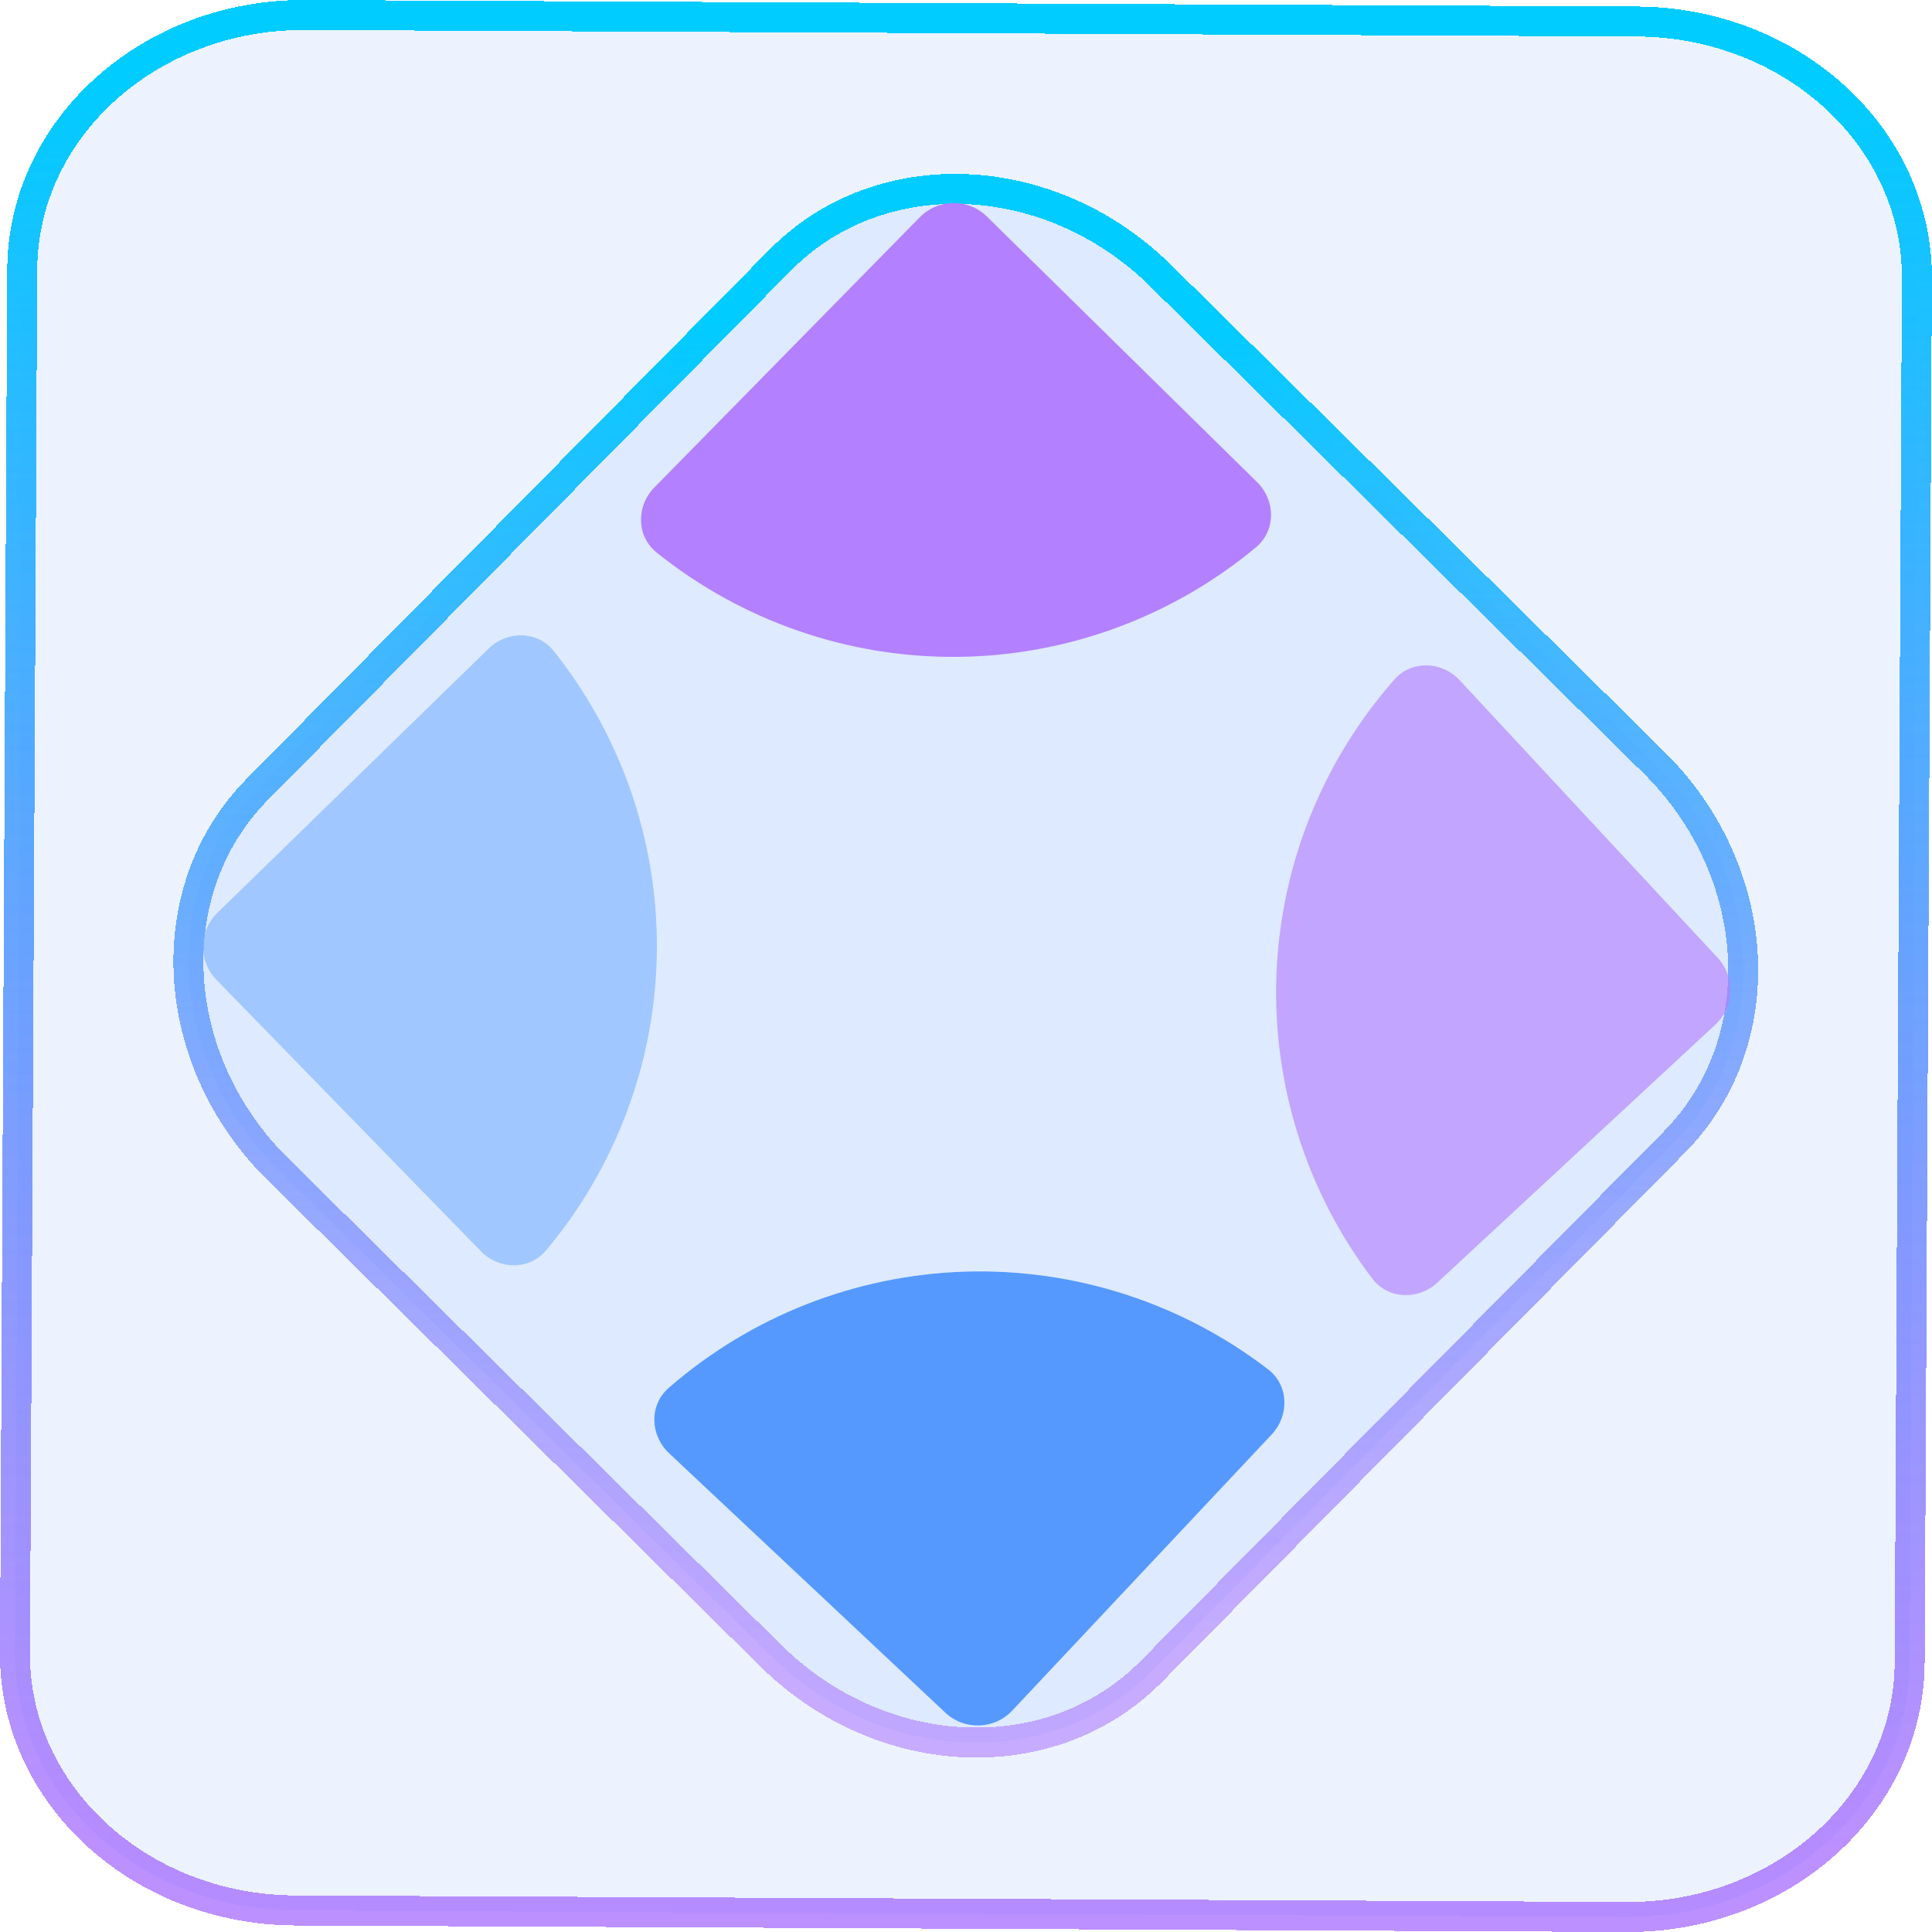
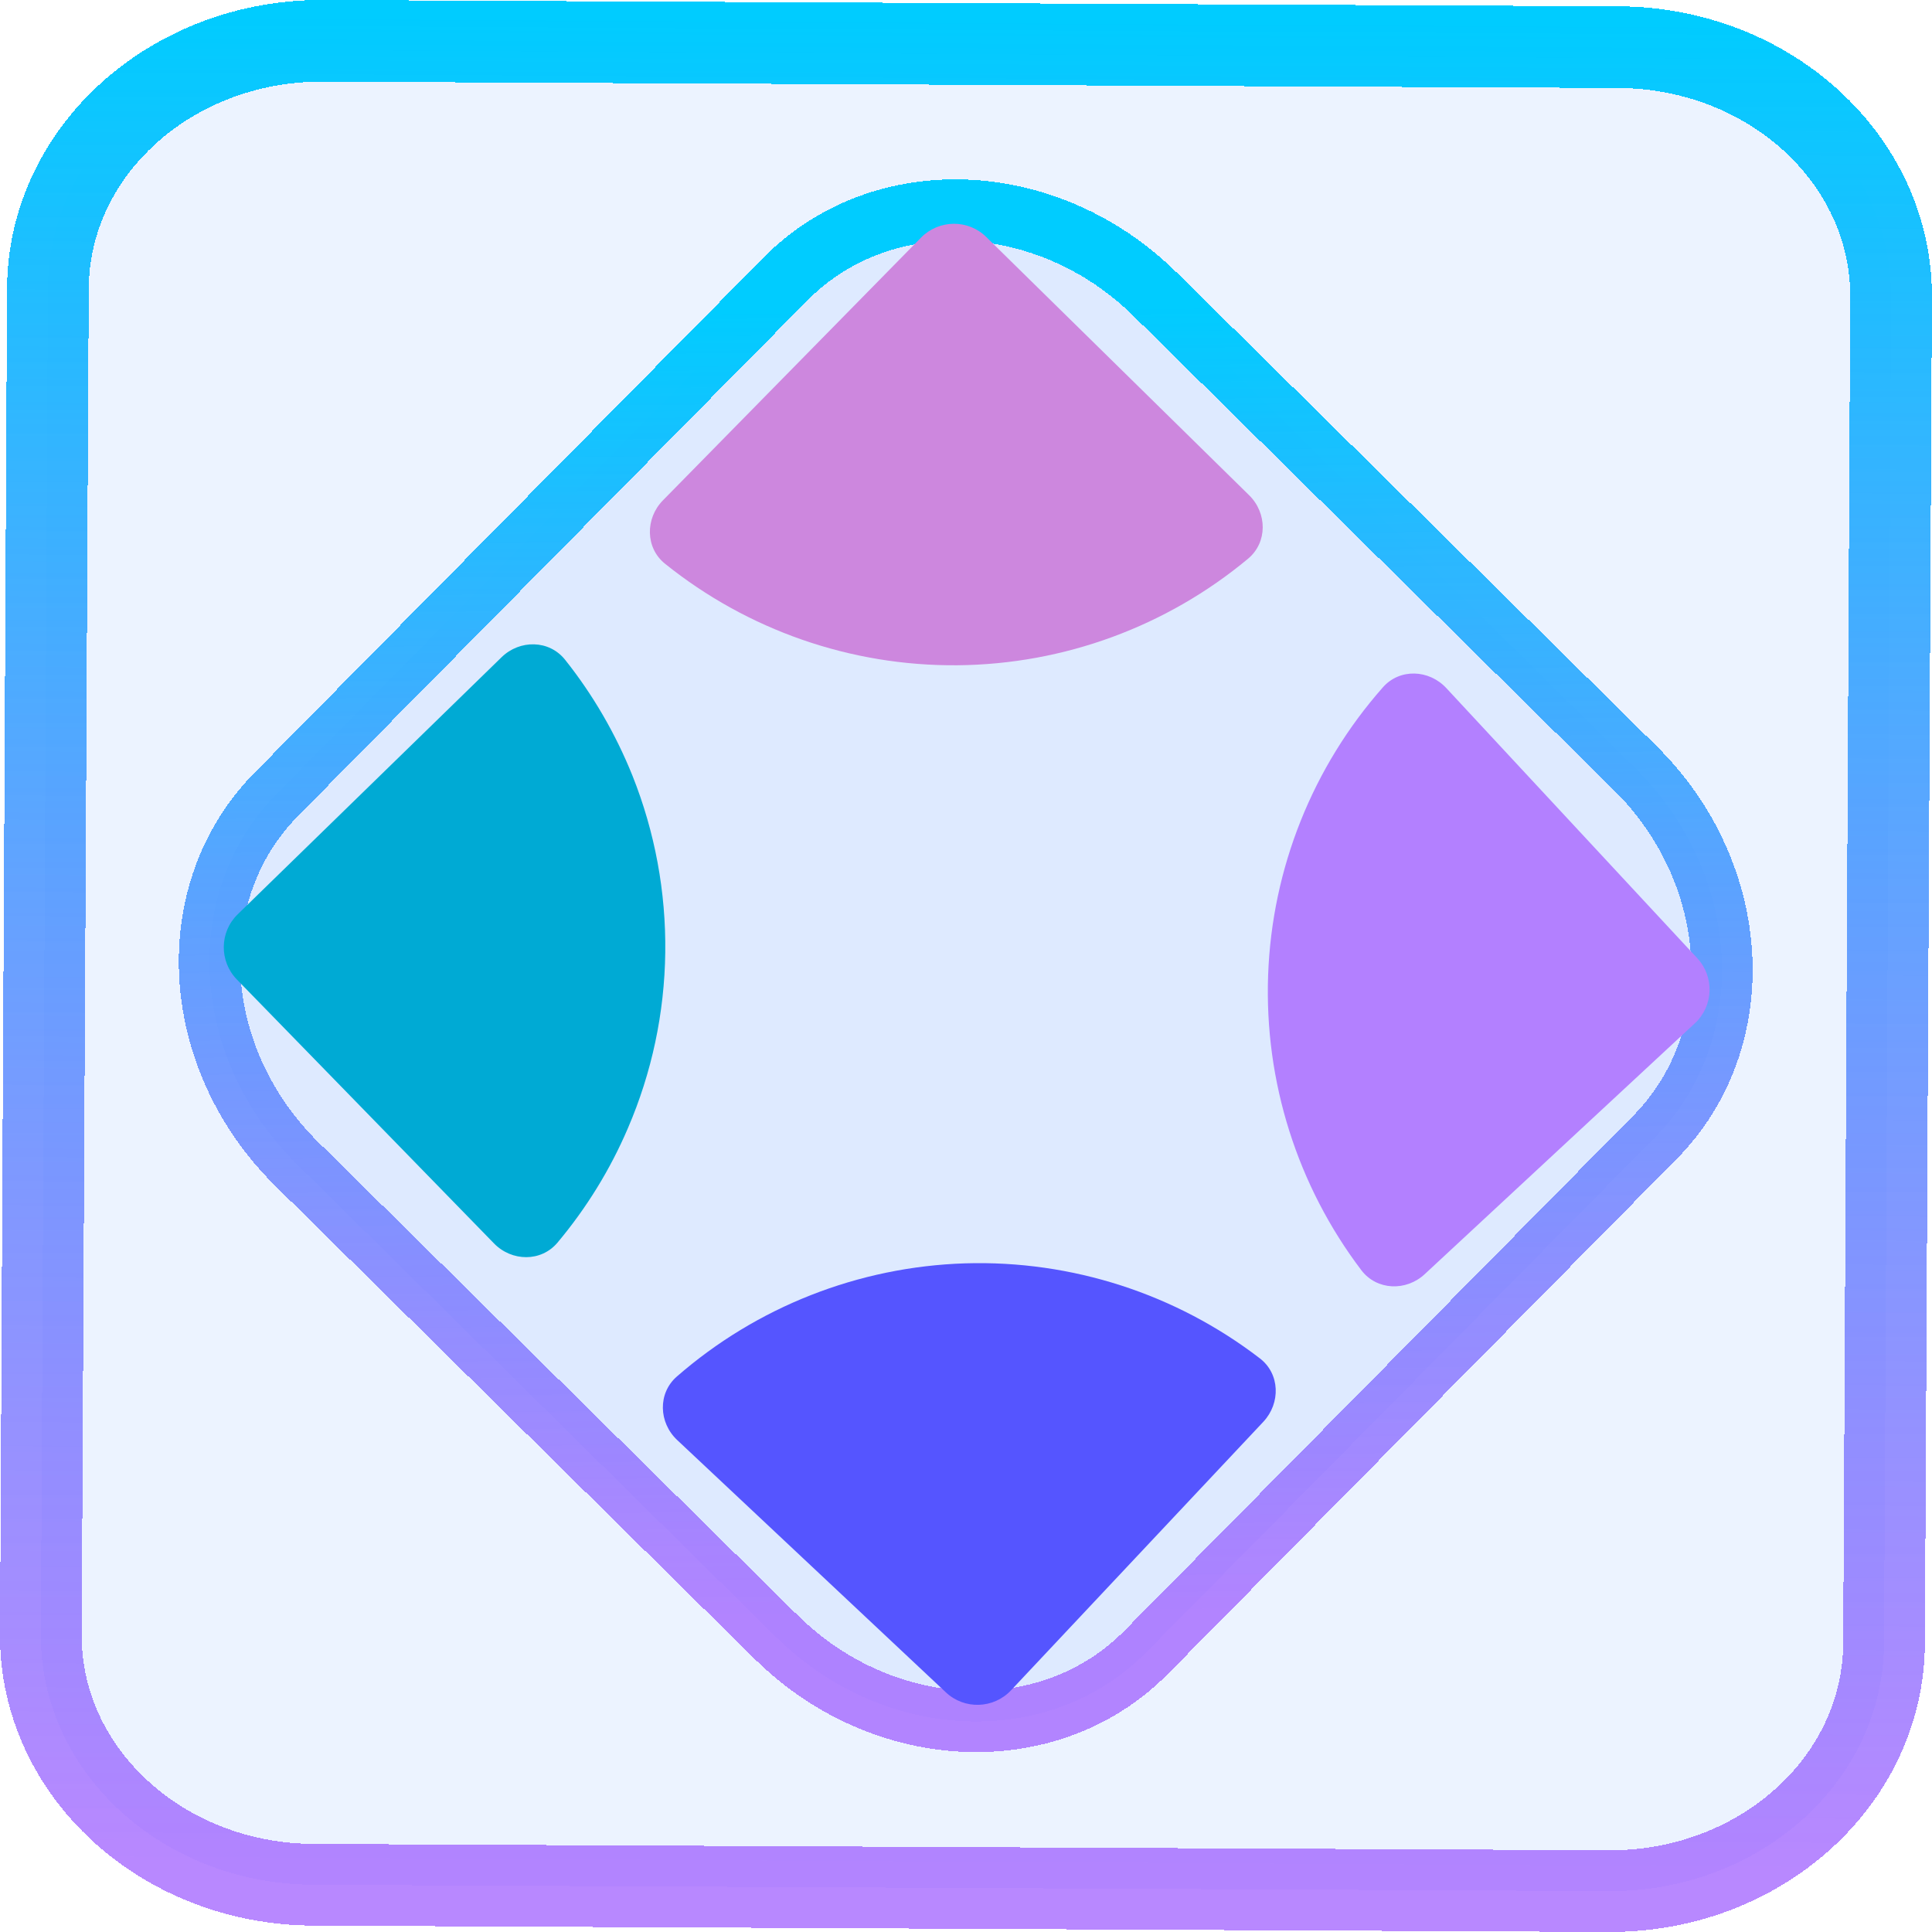
- <svg xmlns="http://www.w3.org/2000/svg" xmlns:xlink="http://www.w3.org/1999/xlink" width="46" height="46" version="1.1" viewBox="0 0 12.171 12.171" id="svg12">
+ <svg xmlns="http://www.w3.org/2000/svg" xmlns:xlink="http://www.w3.org/1999/xlink" width="47.286" height="47.286" version="1.1" viewBox="0 0 12.511 12.511" id="svg12">
+   <style id="style869" />
  <defs id="defs16">
+     <linearGradient id="linearGradient883">
+       <stop style="stop-color:#9955ff;stop-opacity:0.7" offset="0" id="stop879" />
+       <stop style="stop-color:#00ccff;stop-opacity:1" offset="1" id="stop881" />
+     </linearGradient>
    <linearGradient id="c" y1="523.8" x1="403.57" y2="536.8" x2="416.57" gradientUnits="userSpaceOnUse" gradientTransform="matrix(0.3452671,0,0,0.3452671,-134.8043,-174.6333)">
      <stop stop-color="#292c2f" id="stop1568" />
      <stop offset="1" stop-opacity="0" id="stop1570" />
    </linearGradient>
    <linearGradient xlink:href="#b-2" id="linearGradient4189" x1="14.369" y1="22.522" x2="26.522" y2="22.522" gradientUnits="userSpaceOnUse" />
    <linearGradient x1="36" gradientUnits="userSpaceOnUse" x2="14" y2="12" y1="44" id="b-2">
      <stop style="stop-color:#bfc9c9;stop-opacity:1" stop-color="#536161" id="stop1579" />
      <stop style="stop-color:#fbfbfb;stop-opacity:1" stop-color="#f4f5f5" offset="1" id="stop1581" />
    </linearGradient>
    <linearGradient xlink:href="#b-2" id="linearGradient4428" gradientUnits="userSpaceOnUse" x1="31.586" y1="36.345" x2="1.203" y2="6.723" />
    <linearGradient xlink:href="#b-2" id="linearGradient4189-3" x1="14.369" y1="22.522" x2="26.522" y2="22.522" gradientUnits="userSpaceOnUse" gradientTransform="translate(20.84198,61.55382)" />
    <linearGradient xlink:href="#b-2" id="linearGradient4428-5" gradientUnits="userSpaceOnUse" x1="31.586" y1="36.345" x2="1.203" y2="6.723" gradientTransform="translate(20.84198,61.55382)" />
    <linearGradient xlink:href="#b-2" id="linearGradient4189-3-3" x1="14.369" y1="22.522" x2="26.522" y2="22.522" gradientUnits="userSpaceOnUse" gradientTransform="translate(4.376802,4.421169)" />
    <linearGradient xlink:href="#b-2" id="linearGradient4428-5-5" gradientUnits="userSpaceOnUse" x1="31.586" y1="36.345" x2="1.203" y2="6.723" gradientTransform="translate(4.376802,4.421169)" />
-     <linearGradient xlink:href="#linearGradient11" id="linearGradient13" x1="-43.819" y1="23.12" x2="-1.955" y2="23.12" gradientUnits="userSpaceOnUse" gradientTransform="scale(0.2645781)" />
-     <linearGradient id="linearGradient11">
-       <stop style="stop-color:#9955ff;stop-opacity:0.656;" offset="0" id="stop4-3" />
-       <stop style="stop-color:#00ccff;stop-opacity:1" offset="1" id="stop11" />
-     </linearGradient>
    <linearGradient xlink:href="#linearGradient14" id="linearGradient15" x1="-9.685" y1="45.161" x2="11.988" y2="21.735" gradientUnits="userSpaceOnUse" gradientTransform="matrix(0.2644264,0.00880804,-0.00880804,0.2644365,0,0)" />
    <linearGradient id="linearGradient14">
-       <stop style="stop-color:#9955ff;stop-opacity:0.452;" offset="0" id="stop12" />
+       <stop style="stop-color:#9955ff;stop-opacity:0.7" offset="0" id="stop12" />
      <stop style="stop-color:#00ccff;stop-opacity:1" offset="1" id="stop13" />
    </linearGradient>
    <linearGradient id="paint0_linear_207_181" x1="10.335" y1="31" x2="10.335" y2="-5.164" gradientUnits="userSpaceOnUse" gradientTransform="scale(0.2645781)">
      <stop stop-color="#A93AFF" id="stop4" />
      <stop offset="1" stop-color="#FF81FF" id="stop5" />
    </linearGradient>
    <linearGradient id="paint1_linear_207_181" x1="21.664" y1="31" x2="21.664" y2="-5.164" gradientUnits="userSpaceOnUse" gradientTransform="scale(0.2645781)">
      <stop stop-color="#A93AFF" id="stop6" />
      <stop offset="1" stop-color="#FF81FF" id="stop7" />
    </linearGradient>
    <linearGradient id="paint2_linear_207_181" x1="21.665" y1="37.164" x2="21.665" y2="1" gradientUnits="userSpaceOnUse" gradientTransform="scale(0.2645781)">
      <stop stop-color="#A93AFF" id="stop8" />
      <stop offset="1" stop-color="#FF81FF" id="stop9" />
    </linearGradient>
    <linearGradient id="paint3_linear_207_181" x1="10.335" y1="37.164" x2="10.335" y2="1" gradientUnits="userSpaceOnUse" gradientTransform="scale(0.2645781)">
      <stop stop-color="#A93AFF" id="stop10" />
      <stop offset="1" stop-color="#FF81FF" id="stop11-5" />
    </linearGradient>
+     <linearGradient xlink:href="#linearGradient883" id="linearGradient877" x1="-12.026" y1="6.117" x2="-0.085" y2="6.117" gradientUnits="userSpaceOnUse" />
  </defs>
-   <rect x="-12.026" y="0.149" width="11.941" height="11.936" rx="1.612" stroke="url(#paint4_linear_77:23)" shape-rendering="crispEdges" id="rect5-6-7-3" ry="1.774" transform="matrix(0.00523883,-0.9999863,0.999988,0.00489859,0,0)" style="fill:#80b3ff;fill-opacity:0.15;stroke:url(#linearGradient13);stroke-width:0.189;stroke-opacity:1" />
-   <rect x="-4.013" y="4.648" width="7.913" height="7.912" rx="1.612" shape-rendering="crispEdges" id="rect5-6-6-6-6" style="fill:#80b3ff;fill-opacity:0.122;stroke:url(#linearGradient15);stroke-width:0.189;stroke-opacity:1" ry="1.774" transform="matrix(0.7028345,-0.7113534,0.7117564,0.7024264,0,0)" />
-   <path opacity="0.4" d="m 5.955,10.789 c 0.12,0.113 0.309,0.107 0.422,-0.013 L 8.011,9.037 C 8.124,8.916 8.119,8.726 7.988,8.626 7.445,8.209 6.771,7.99 6.08,8.011 5.388,8.033 4.73,8.293 4.213,8.743 4.088,8.852 4.095,9.042 4.215,9.155 Z" fill="url(#paint0_linear_207_181)" id="path1" style="fill:#5599ff;stroke-width:0.265;opacity:1" />
-   <path opacity="0.4" d="m 10.805,6.456 c 0.121,-0.112 0.128,-0.301 0.016,-0.422 L 9.196,4.286 C 9.084,4.165 8.893,4.157 8.784,4.281 8.331,4.795 8.067,5.452 8.041,6.143 c -0.025,0.691 0.19,1.366 0.604,1.912 0.1,0.131 0.29,0.137 0.41,0.025 z" fill="url(#paint1_linear_207_181)" id="path2" style="fill:#b380ff;stroke-width:0.265;opacity:0.65" />
-   <path opacity="0.4" d="M 1.364,6.173 C 1.249,6.055 1.251,5.866 1.369,5.751 L 3.078,4.086 C 3.196,3.971 3.386,3.973 3.489,4.102 3.67,4.329 3.817,4.583 3.926,4.854 4.071,5.218 4.143,5.606 4.138,5.998 4.133,6.39 4.051,6.776 3.896,7.136 3.781,7.405 3.627,7.654 3.44,7.877 c -0.106,0.126 -0.296,0.123 -0.411,0.005 z" fill="url(#paint2_linear_207_181)" id="path3" style="fill:#80b3ff;stroke-width:0.265;opacity:0.65" />
-   <path d="M 7.919,3.037 6.217,1.364 C 6.1,1.249 5.911,1.251 5.795,1.368 L 4.123,3.07 C 4.007,3.187 4.008,3.378 4.137,3.481 4.671,3.91 5.339,4.144 6.03,4.138 6.721,4.132 7.386,3.886 7.912,3.448 8.039,3.342 8.036,3.152 7.919,3.037 Z" fill="url(#paint3_linear_207_181)" id="path4" style="fill:#b380ff;stroke-width:0.265" />
+   <rect x="-12.195" y="0.32" width="11.941" height="11.936" rx="1.612" shape-rendering="crispEdges" id="rect5-6-7-3" ry="1.774" transform="matrix(0.00523883,-0.9999863,0.999988,0.00489859,0,0)" style="fill:#80b3ff;fill-opacity:0.15;stroke:url(#linearGradient877);stroke-width:0.529;stroke-miterlimit:4;stroke-dasharray:none;stroke-opacity:1" />
+   <rect x="-4.015" y="4.888" width="7.913" height="7.912" rx="1.612" shape-rendering="crispEdges" id="rect5-6-6-6-6" style="fill:#80b3ff;fill-opacity:0.122;stroke:url(#linearGradient15);stroke-width:0.397;stroke-miterlimit:4;stroke-dasharray:none;stroke-opacity:1" ry="1.774" transform="matrix(0.7028345,-0.7113534,0.7117564,0.7024264,0,0)" />
+   <path opacity="1.0" d="m 6.125,10.959 c 0.12,0.113 0.309,0.107 0.422,-0.013 L 8.181,9.207 C 8.294,9.086 8.289,8.896 8.158,8.796 7.615,8.379 6.941,8.16 6.25,8.181 5.559,8.203 4.9,8.463 4.383,8.914 4.259,9.022 4.265,9.212 4.385,9.325 Z" id="path1" style="opacity:1;fill:#5555ff;stroke-width:0.265" />
+   <path opacity="1" d="m 10.975,6.627 c 0.121,-0.112 0.128,-0.301 0.016,-0.422 L 9.366,4.456 C 9.254,4.335 9.064,4.327 8.955,4.451 8.501,4.965 8.237,5.623 8.212,6.314 c -0.025,0.691 0.19,1.366 0.604,1.912 0.1,0.131 0.29,0.137 0.41,0.025 z" id="path2" style="fill:#b380ff" />
+   <path opacity="1.0" d="M 1.534,6.343 C 1.419,6.225 1.421,6.036 1.539,5.921 L 3.248,4.256 C 3.366,4.141 3.556,4.143 3.659,4.272 3.84,4.499 3.987,4.753 4.096,5.024 4.241,5.388 4.313,5.776 4.308,6.168 4.303,6.56 4.221,6.946 4.066,7.306 3.951,7.575 3.797,7.824 3.61,8.047 c -0.106,0.126 -0.296,0.123 -0.411,0.005 z" id="path3" style="opacity:1;fill:#00aad4;stroke-width:0.265" />
+   <path d="M 8.089,3.207 6.387,1.535 C 6.27,1.419 6.081,1.421 5.965,1.538 L 4.293,3.24 C 4.178,3.357 4.178,3.548 4.307,3.651 4.841,4.08 5.509,4.314 6.2,4.308 6.891,4.302 7.556,4.056 8.082,3.618 8.209,3.512 8.206,3.322 8.089,3.207 Z" id="path4" style="fill:#cd87de;stroke-width:0.265" />
</svg>
